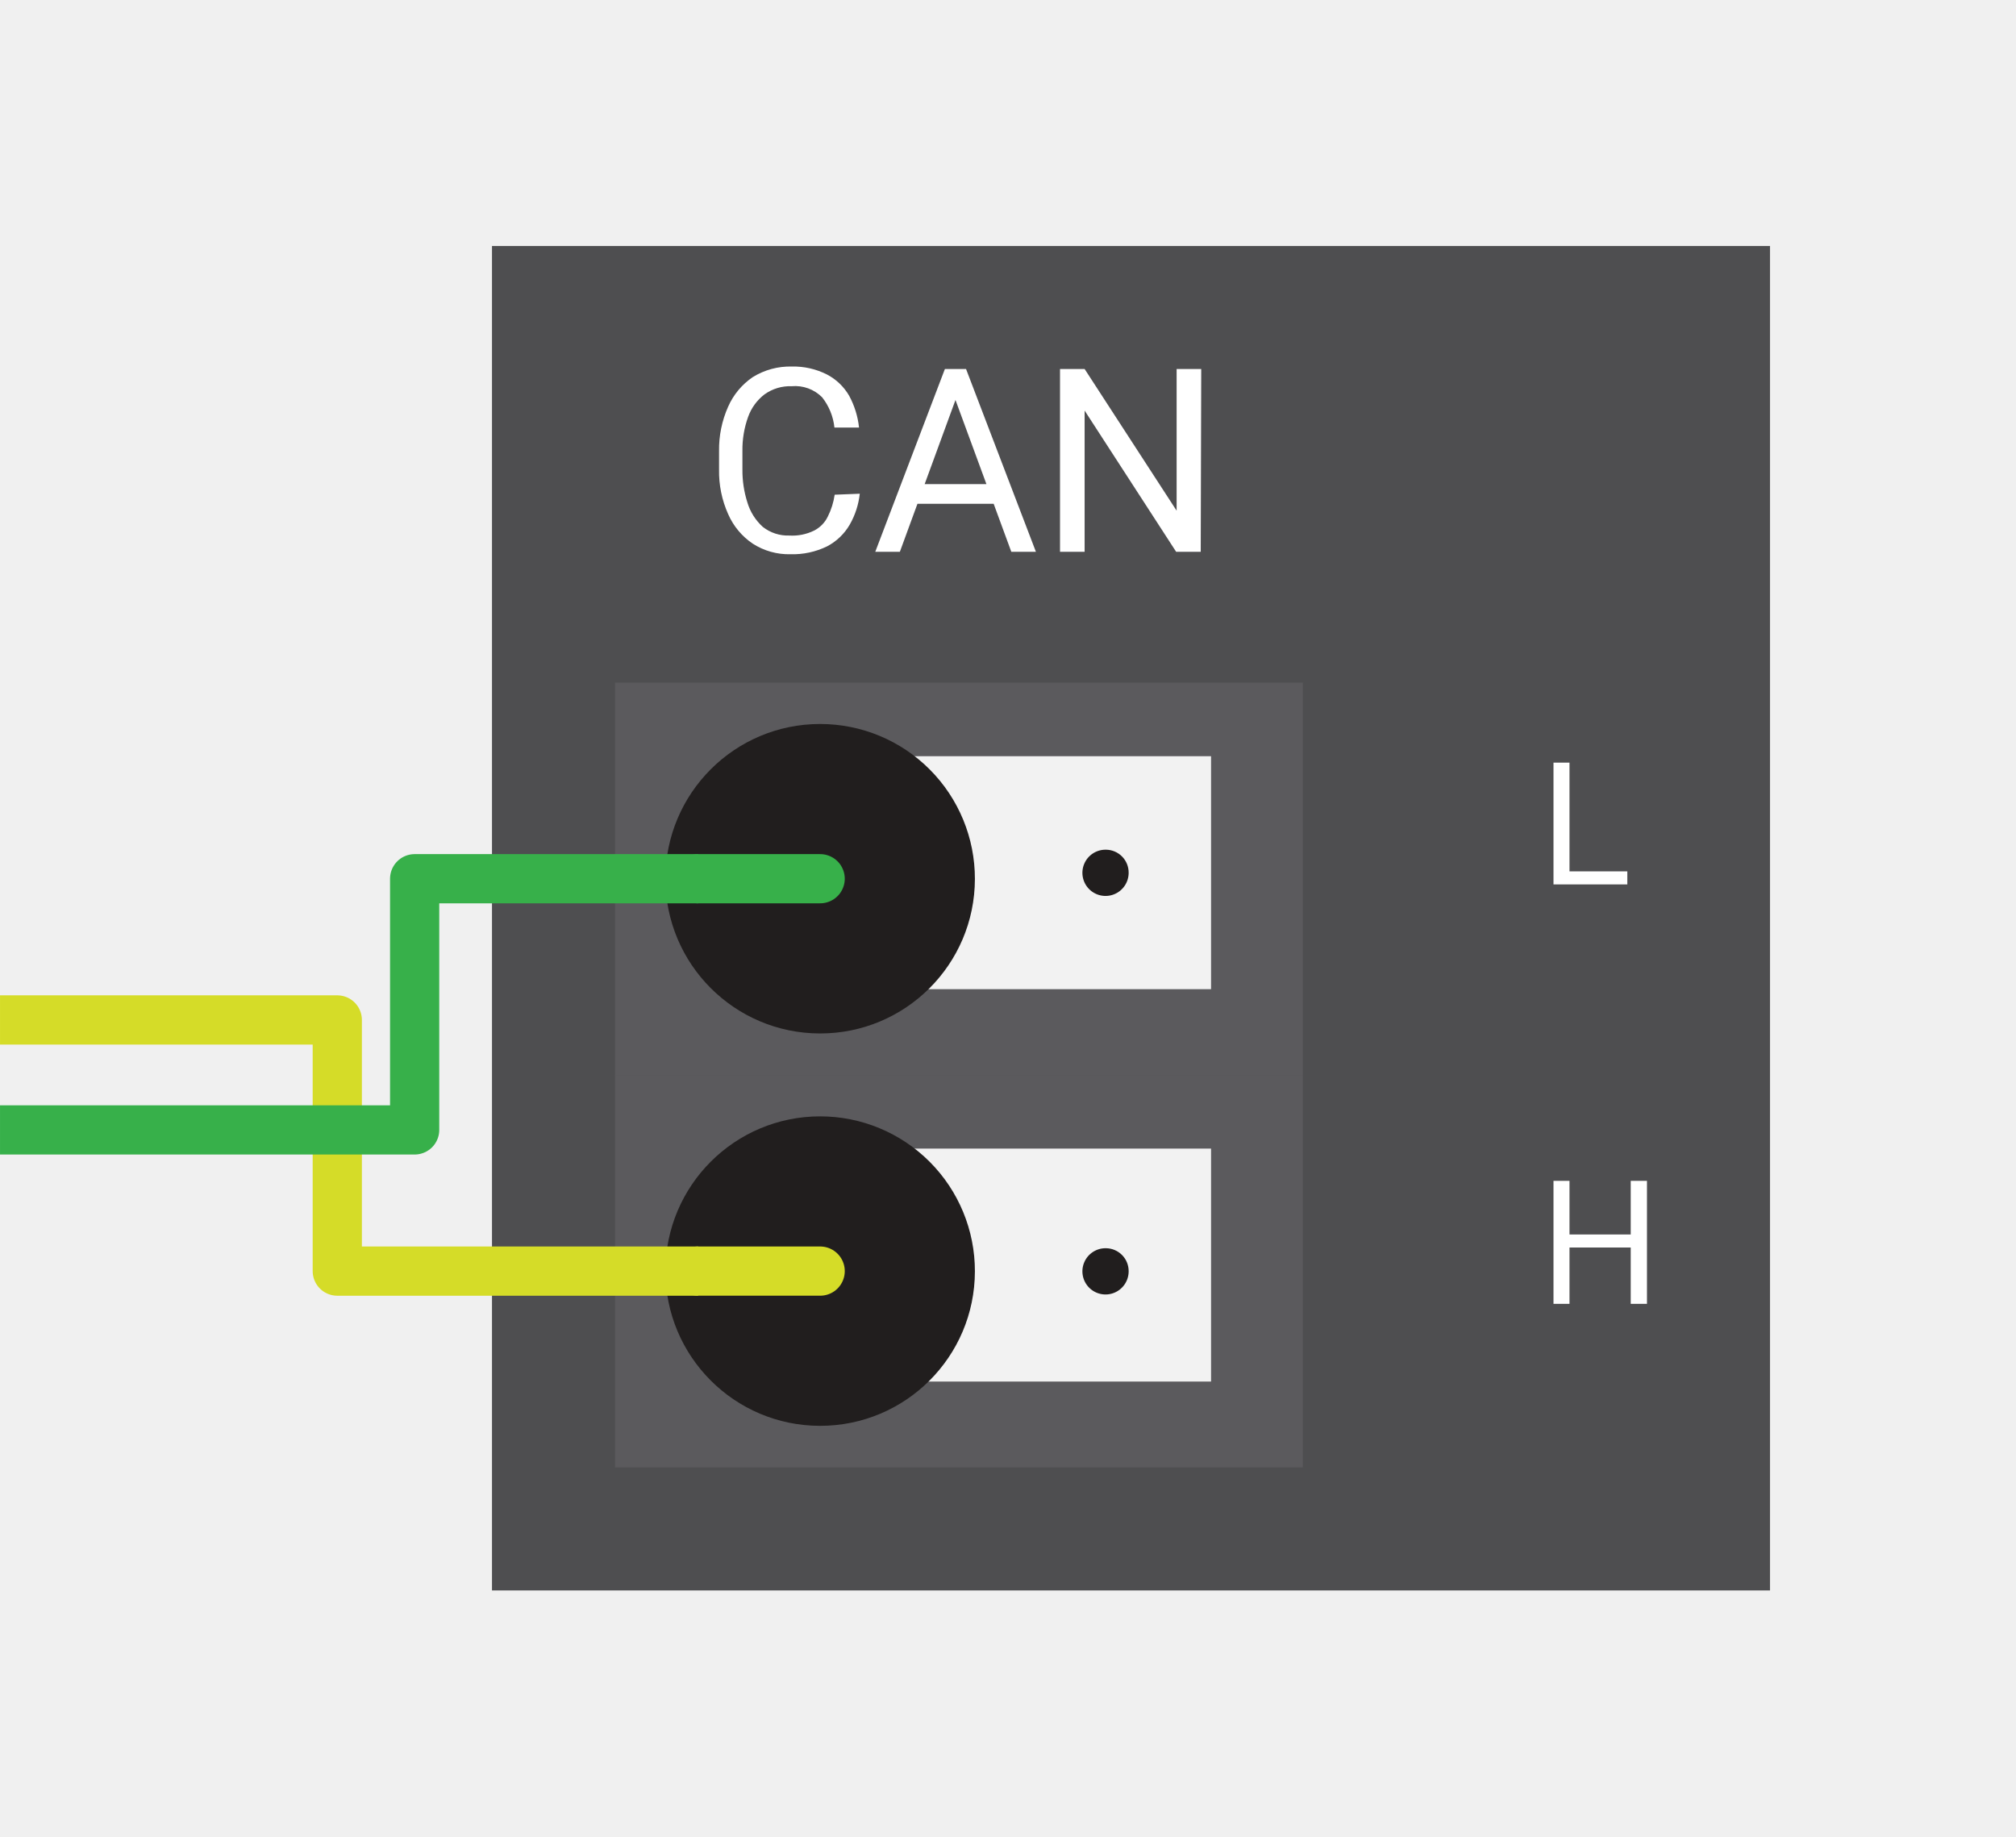
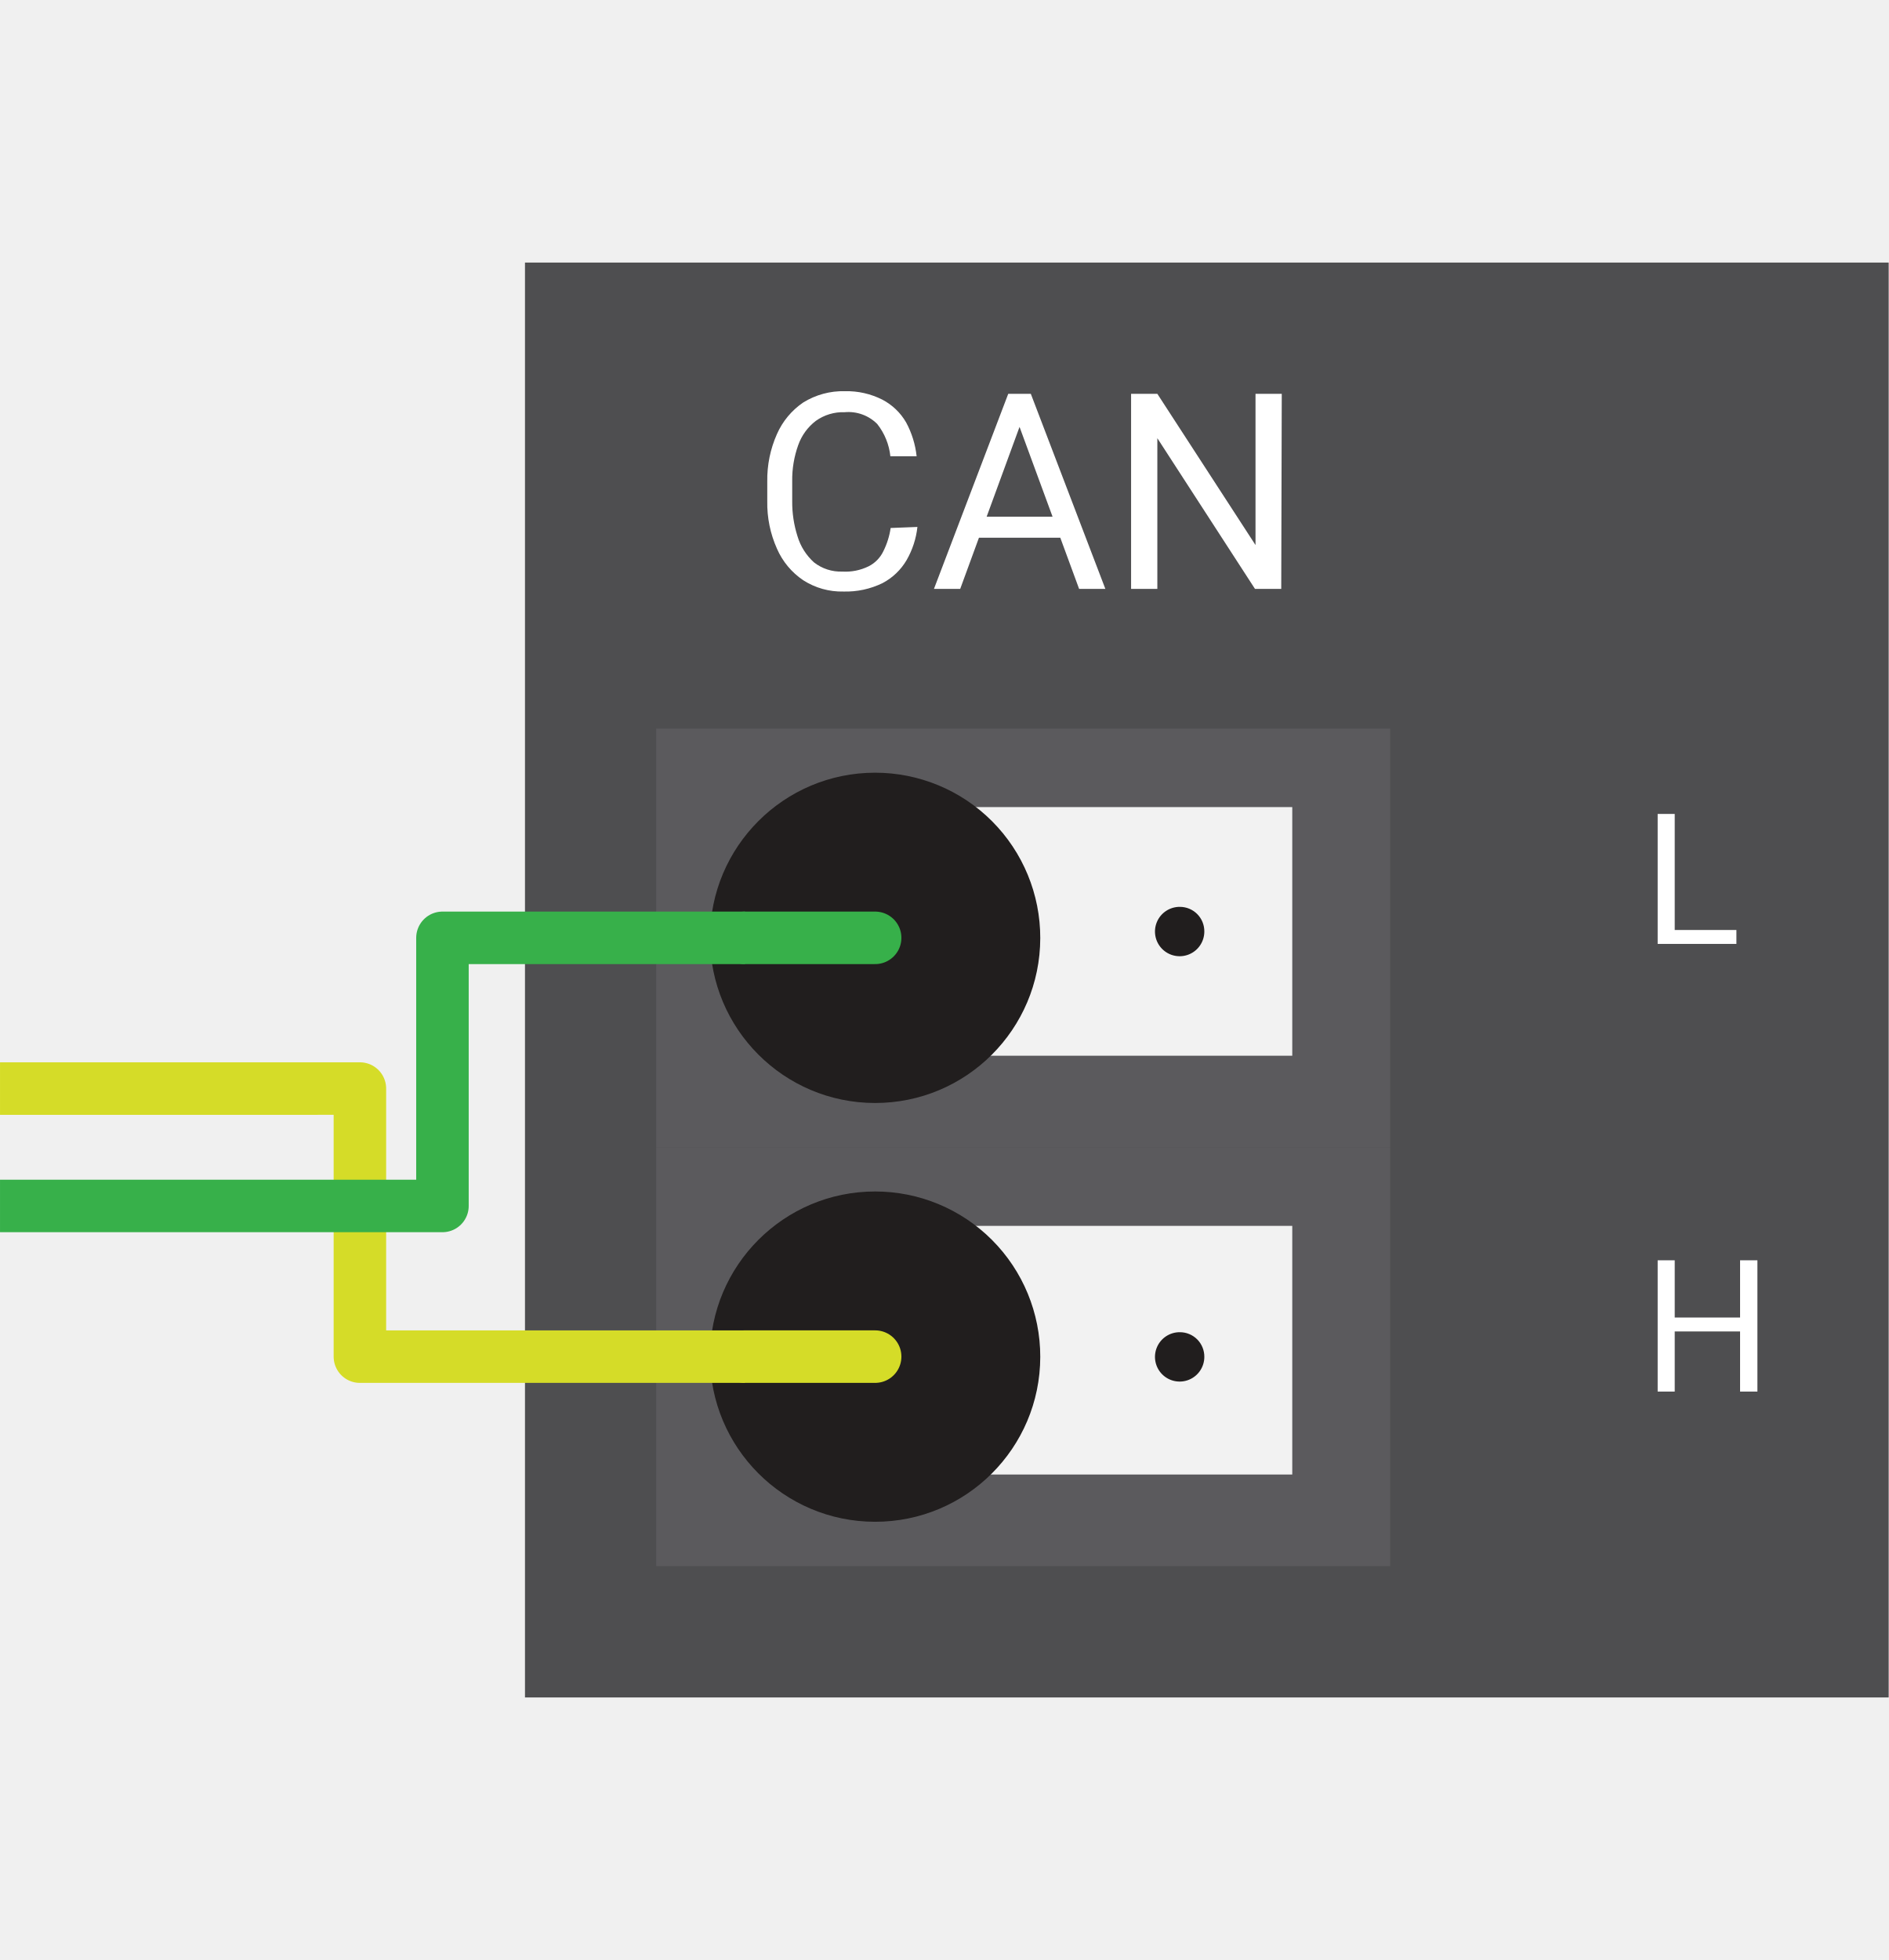
- <svg xmlns="http://www.w3.org/2000/svg" id="Layer_1" data-name="Layer 1" viewBox="0 0 81.95 74.65" version="1.1" width="81.95" height="74.65">
+ <svg xmlns="http://www.w3.org/2000/svg" id="Layer_1" data-name="Layer 1" viewBox="0 0 71.95 74.65" version="1.1" width="71.95" height="74.65">
  <defs id="defs7">
-     <marker style="overflow:visible" id="SquareS" refX="0.0" refY="0.0" orient="auto">
-       <path transform="scale(0.2)" style="fill-rule:evenodd;fill:context-stroke;stroke:context-stroke;stroke-width:1.0pt" d="M -5.0,-5.0 L -5.0,5.0 L 5.0,5.0 L 5.0,-5.0 L -5.0,-5.0 z " id="path2296" />
+     <marker style="overflow:visible" id="SquareS" refX="0" refY="0" orient="auto">
+       <path transform="scale(0.2)" style="fill:context-stroke;fill-rule:evenodd;stroke:context-stroke;stroke-width:1pt" d="M -5,-5 V 5 H 5 V -5 Z" id="path2296" />
    </marker>
-     <marker style="overflow:visible" id="DiamondM" refX="0.0" refY="0.0" orient="auto">
-       <path transform="scale(0.4)" style="fill-rule:evenodd;fill:context-stroke;stroke:context-stroke;stroke-width:1.0pt" d="M 0,-7.071 L -7.071,0 L 0,7.071 L 7.071,0 L 0,-7.071 z " id="path2303" />
+     <marker style="overflow:visible" id="DiamondM" refX="0" refY="0" orient="auto">
+       <path transform="scale(0.4)" style="fill:context-stroke;fill-rule:evenodd;stroke:context-stroke;stroke-width:1pt" d="M 0,-7.071 -7.071,0 0,7.071 7.071,0 Z" id="path2303" />
    </marker>
-     <marker style="overflow:visible" id="DotS" refX="0.0" refY="0.0" orient="auto">
-       <path transform="scale(0.2) translate(7.4, 1)" style="fill-rule:evenodd;fill:context-stroke;stroke:context-stroke;stroke-width:1.0pt" d="M -2.5,-1.0 C -2.5,1.76 -4.74,4.0 -7.5,4.0 C -10.26,4.0 -12.5,1.76 -12.5,-1.0 C -12.5,-3.76 -10.26,-6.0 -7.5,-6.0 C -4.74,-6.0 -2.5,-3.76 -2.5,-1.0 z " id="path2287" />
+     <marker style="overflow:visible" id="DotS" refX="0" refY="0" orient="auto">
+       <path transform="matrix(0.2,0,0,0.2,1.48,0.2)" style="fill:context-stroke;fill-rule:evenodd;stroke:context-stroke;stroke-width:1pt" d="m -2.5,-1 c 0,2.76 -2.24,5 -5,5 -2.76,0 -5,-2.24 -5,-5 0,-2.76 2.24,-5 5,-5 2.76,0 5,2.24 5,5 z" id="path2287" />
    </marker>
    <marker orient="auto" refY="0" refX="0" id="InfiniteLineStart" style="overflow:visible">
-       <g transform="translate(-13,0)" style="fill:context-stroke" id="g2473">
+       <g transform="translate(-13)" style="fill:context-stroke" id="g2473">
        <circle cx="3" cy="0" r="0.8" id="circle2467" />
        <circle cx="6.5" cy="0" r="0.8" id="circle2469" />
        <circle cx="10" cy="0" r="0.8" id="circle2471" />
      </g>
    </marker>
    <marker orient="auto" refY="0" refX="0" id="InfiniteLineEnd" style="overflow:visible">
      <g style="fill:context-stroke" id="g2464">
        <circle cx="3" cy="0" r="0.8" id="circle2458" />
        <circle cx="6.5" cy="0" r="0.8" id="circle2460" />
        <circle cx="10" cy="0" r="0.8" id="circle2462" />
      </g>
    </marker>
-     <marker style="overflow:visible" id="Scissors" refX="0.0" refY="0.0" orient="auto">
-       <path style="fill:context-stroke;" d="M 9.09,-3.606 C 8.12,-4.777 6.37,-4.736 5.062,-4.233 L -3.15,-1.155 C -5.538,-2.462 -7.898,-2.087 -7.898,-2.724 C -7.898,-3.221 -7.442,-3.112 -7.51,-4.407 C -7.576,-5.65 -8.874,-6.57 -10.1,-6.488 C -11.328,-6.496 -12.6,-5.555 -12.611,-4.258 C -12.702,-2.952 -11.604,-1.739 -10.304,-1.653 C -8.782,-1.427 -6.086,-2.349 -4.821,-0.082 C -5.763,1.656 -7.435,1.661 -8.947,1.574 C -10.201,1.501 -11.709,1.861 -12.307,3.095 C -12.886,4.277 -12.318,5.959 -10.99,6.321 C -9.65,6.813 -7.81,6.191 -7.491,4.65 C -7.245,3.462 -8.086,2.904 -7.764,2.473 C -7.52,2.148 -5.973,2.336 -3.216,1.098 L 5.676,4.233 C 6.8,4.547 8.173,4.536 9.168,3.431 L -0.052,-0.054 L 9.09,-3.606 z M -9.218,-5.507 C -7.923,-4.784 -8.029,-2.823 -9.374,-2.443 C -10.591,-2.02 -12.145,-3.202 -11.758,-4.521 C -11.53,-5.603 -10.104,-6.001 -9.218,-5.507 z M -9.162,2.511 C -7.811,3.01 -8.04,5.295 -9.414,5.602 C -10.325,5.919 -11.627,5.464 -11.72,4.39 C -11.897,3.085 -10.363,1.906 -9.162,2.511 z " id="schere" />
+     <marker style="overflow:visible" id="Scissors" refX="0" refY="0" orient="auto">
+       <path style="fill:context-stroke" d="M 9.09,-3.606 C 8.12,-4.777 6.37,-4.736 5.062,-4.233 l -8.212,3.078 c -2.388,-1.307 -4.748,-0.933 -4.748,-1.569 0,-0.497 0.457,-0.388 0.388,-1.683 -0.066,-1.243 -1.364,-2.163 -2.59,-2.082 -1.227,-0.007 -2.499,0.933 -2.51,2.23 -0.091,1.306 1.007,2.52 2.307,2.605 1.522,0.227 4.218,-0.696 5.483,1.571 -0.942,1.738 -2.614,1.743 -4.126,1.656 -1.255,-0.072 -2.762,0.287 -3.361,1.521 -0.578,1.182 -0.011,2.865 1.317,3.226 1.34,0.492 3.181,-0.13 3.499,-1.671 0.246,-1.188 -0.595,-1.746 -0.273,-2.177 0.244,-0.325 1.791,-0.137 4.547,-1.375 L 5.676,4.233 C 6.8,4.547 8.173,4.536 9.168,3.431 l -9.22,-3.485 z m -18.308,-1.901 c 1.295,0.723 1.189,2.684 -0.156,3.063 -1.217,0.424 -2.771,-0.759 -2.383,-2.077 0.227,-1.082 1.653,-1.481 2.54,-0.986 z m 0.056,8.017 c 1.351,0.499 1.121,2.784 -0.252,3.092 -0.911,0.316 -2.214,-0.139 -2.306,-1.212 -0.178,-1.305 1.356,-2.484 2.558,-1.879 z" id="schere" />
    </marker>
-     <marker style="overflow:visible" id="Tail" refX="0.0" refY="0.0" orient="auto">
+     <marker style="overflow:visible" id="Tail" refX="0" refY="0" orient="auto">
      <g transform="scale(-1.2)" id="g2268">
-         <path style="fill:none;fill-rule:evenodd;stroke:context-stroke;stroke-width:0.8;stroke-linecap:round" d="M -3.805,-3.959 L 0.544,0" id="path2256" />
-         <path style="fill:none;fill-rule:evenodd;stroke:context-stroke;stroke-width:0.8;stroke-linecap:round" d="M -1.287,-3.959 L 3.062,0" id="path2258" />
-         <path style="fill:none;fill-rule:evenodd;stroke:context-stroke;stroke-width:0.8;stroke-linecap:round" d="M 1.305,-3.959 L 5.654,0" id="path2260" />
-         <path style="fill:none;fill-rule:evenodd;stroke:context-stroke;stroke-width:0.8;stroke-linecap:round" d="M -3.805,4.178 L 0.544,0.22" id="path2262" />
-         <path style="fill:none;fill-rule:evenodd;stroke:context-stroke;stroke-width:0.8;stroke-linecap:round" d="M -1.287,4.178 L 3.062,0.22" id="path2264" />
-         <path style="fill:none;fill-rule:evenodd;stroke:context-stroke;stroke-width:0.8;stroke-linecap:round" d="M 1.305,4.178 L 5.654,0.22" id="path2266" />
+         <path style="fill:none;fill-rule:evenodd;stroke:context-stroke;stroke-width:0.8;stroke-linecap:round" d="M -3.805,-3.959 0.544,0" id="path2256" />
+         <path style="fill:none;fill-rule:evenodd;stroke:context-stroke;stroke-width:0.8;stroke-linecap:round" d="M -1.287,-3.959 3.062,0" id="path2258" />
+         <path style="fill:none;fill-rule:evenodd;stroke:context-stroke;stroke-width:0.8;stroke-linecap:round" d="M 1.305,-3.959 5.654,0" id="path2260" />
+         <path style="fill:none;fill-rule:evenodd;stroke:context-stroke;stroke-width:0.8;stroke-linecap:round" d="M -3.805,4.178 0.544,0.22" id="path2262" />
+         <path style="fill:none;fill-rule:evenodd;stroke:context-stroke;stroke-width:0.8;stroke-linecap:round" d="M -1.287,4.178 3.062,0.22" id="path2264" />
+         <path style="fill:none;fill-rule:evenodd;stroke:context-stroke;stroke-width:0.8;stroke-linecap:round" d="M 1.305,4.178 5.654,0.22" id="path2266" />
      </g>
    </marker>
-     <marker style="overflow:visible" id="EmptyTriangleInS" refX="0.0" refY="0.0" orient="auto">
-       <path transform="scale(-0.2) translate(-3.0,0)" style="fill-rule:evenodd;fill:context-fill;stroke:context-stroke;stroke-width:1.0pt" d="M 5.77,0.0 L -2.88,5.0 L -2.88,-5.0 L 5.77,0.0 z " id="path2380" />
+     <marker style="overflow:visible" id="EmptyTriangleInS" refX="0" refY="0" orient="auto">
+       <path transform="matrix(-0.2,0,0,-0.2,0.6,0)" style="fill:context-fill;fill-rule:evenodd;stroke:context-stroke;stroke-width:1pt" d="M 5.77,0 -2.88,5 V -5 Z" id="path2380" />
    </marker>
-     <marker style="overflow:visible" id="Arrow2Lstart" refX="0.0" refY="0.0" orient="auto">
-       <path transform="scale(1.1) translate(1,0)" d="M 8.719,4.034 L -2.207,0.016 L 8.719,-4.002 C 6.973,-1.63 6.983,1.616 8.719,4.034 z " style="stroke:context-stroke;fill-rule:evenodd;fill:context-stroke;stroke-width:0.625;stroke-linejoin:round" id="path2238" />
+     <marker style="overflow:visible" id="Arrow2Lstart" refX="0" refY="0" orient="auto">
+       <path transform="matrix(1.1,0,0,1.1,1.1,0)" d="M 8.719,4.034 -2.207,0.016 8.719,-4.002 c -1.745,2.372 -1.735,5.617 -6e-7,8.035 z" style="fill:context-stroke;fill-rule:evenodd;stroke:context-stroke;stroke-width:0.625;stroke-linejoin:round" id="path2238" />
    </marker>
    <style id="style2">.cls-1,.cls-100,.cls-101,.cls-102,.cls-103,.cls-104,.cls-105,.cls-106,.cls-107,.cls-108,.cls-109,.cls-110,.cls-113,.cls-114,.cls-115,.cls-116,.cls-117,.cls-119,.cls-12,.cls-125,.cls-126,.cls-127,.cls-13,.cls-130,.cls-139,.cls-14,.cls-143,.cls-145,.cls-146,.cls-147,.cls-149,.cls-15,.cls-157,.cls-158,.cls-159,.cls-161,.cls-168,.cls-173,.cls-174,.cls-175,.cls-177,.cls-178,.cls-179,.cls-182,.cls-183,.cls-186,.cls-187,.cls-188,.cls-189,.cls-190,.cls-191,.cls-192,.cls-193,.cls-196,.cls-197,.cls-201,.cls-206,.cls-207,.cls-208,.cls-210,.cls-214,.cls-218,.cls-24,.cls-25,.cls-27,.cls-3,.cls-37,.cls-4,.cls-42,.cls-46,.cls-50,.cls-56,.cls-57,.cls-6,.cls-70,.cls-71,.cls-72,.cls-78,.cls-83,.cls-84,.cls-85,.cls-86,.cls-87,.cls-88,.cls-89,.cls-90,.cls-92,.cls-93,.cls-94,.cls-95,.cls-96,.cls-97,.cls-98,.cls-99{fill:none;}.cls-2,.cls-212{fill:#fff;}.cls-174,.cls-183,.cls-186,.cls-189,.cls-197,.cls-3,.cls-57,.cls-86,.cls-87{stroke:#231f20;}.cls-100,.cls-101,.cls-102,.cls-103,.cls-104,.cls-105,.cls-106,.cls-107,.cls-108,.cls-109,.cls-110,.cls-111,.cls-12,.cls-139,.cls-14,.cls-146,.cls-15,.cls-159,.cls-161,.cls-174,.cls-175,.cls-177,.cls-178,.cls-179,.cls-182,.cls-183,.cls-188,.cls-189,.cls-197,.cls-214,.cls-3,.cls-4,.cls-5,.cls-50,.cls-56,.cls-57,.cls-6,.cls-85,.cls-86,.cls-87,.cls-88,.cls-95,.cls-96,.cls-97,.cls-98,.cls-99{stroke-linecap:round;}.cls-100,.cls-101,.cls-102,.cls-103,.cls-104,.cls-105,.cls-106,.cls-107,.cls-108,.cls-109,.cls-110,.cls-12,.cls-139,.cls-14,.cls-146,.cls-15,.cls-157,.cls-158,.cls-159,.cls-161,.cls-174,.cls-175,.cls-177,.cls-178,.cls-179,.cls-182,.cls-183,.cls-186,.cls-187,.cls-188,.cls-189,.cls-190,.cls-197,.cls-214,.cls-3,.cls-4,.cls-5,.cls-50,.cls-56,.cls-57,.cls-6,.cls-83,.cls-84,.cls-85,.cls-86,.cls-87,.cls-88,.cls-95,.cls-96,.cls-97,.cls-98,.cls-99{stroke-linejoin:round;}.cls-111,.cls-3,.cls-4,.cls-5,.cls-96,.cls-97{stroke-width:3px;}.cls-100,.cls-102,.cls-104,.cls-106,.cls-108,.cls-187,.cls-188,.cls-190,.cls-4,.cls-56,.cls-88,.cls-98{stroke:#e6282b;}.cls-5{fill:#d7de27;stroke:#d7de27;}.cls-111,.cls-126,.cls-13,.cls-145,.cls-146,.cls-147,.cls-182,.cls-50,.cls-6,.cls-7,.cls-71{stroke:#414142;}.cls-6{stroke-width:9px;}.cls-142,.cls-19,.cls-43,.cls-47,.cls-7{fill:#bababa;}.cls-111,.cls-113,.cls-114,.cls-115,.cls-116,.cls-117,.cls-119,.cls-125,.cls-126,.cls-127,.cls-128,.cls-129,.cls-13,.cls-130,.cls-131,.cls-136,.cls-137,.cls-141,.cls-142,.cls-143,.cls-144,.cls-145,.cls-147,.cls-148,.cls-149,.cls-16,.cls-168,.cls-173,.cls-191,.cls-192,.cls-193,.cls-196,.cls-201,.cls-206,.cls-207,.cls-208,.cls-210,.cls-218,.cls-22,.cls-24,.cls-25,.cls-27,.cls-37,.cls-39,.cls-40,.cls-41,.cls-42,.cls-43,.cls-44,.cls-45,.cls-46,.cls-47,.cls-49,.cls-7,.cls-70,.cls-71,.cls-72,.cls-78,.cls-89,.cls-90,.cls-92,.cls-93,.cls-94{stroke-miterlimit:10;}.cls-8{fill:#1c1c1c;}.cls-9{fill:#141414;}.cls-10{fill:#0d0d0d;}.cls-11,.cls-40{fill:#231f20;}.cls-12,.cls-137,.cls-139{stroke:#010101;}.cls-12{stroke-width:0.51px;}.cls-13,.cls-50,.cls-71{stroke-width:4px;}.cls-13,.cls-50{opacity:0.9;}.cls-14,.cls-84{stroke:#37b04a;}.cls-106,.cls-107,.cls-125,.cls-136,.cls-14,.cls-148,.cls-15,.cls-197,.cls-83,.cls-84{stroke-width:2px;}.cls-15,.cls-83{stroke:#d5dc28;}.cls-136,.cls-16,.cls-18{fill:#1a1a1a;}.cls-136,.cls-148,.cls-16,.cls-27{stroke:#383739;}.cls-16{stroke-width:1.63px;}.cls-137,.cls-17{fill:#212121;}.cls-20{fill:#0d91ce;}.cls-21,.cls-41{fill:#2c292a;}.cls-129,.cls-22{fill:#e9e8e9;}.cls-129,.cls-130,.cls-22,.cls-24{stroke:#424242;}.cls-22,.cls-24{stroke-width:0.41px;}.cls-23{fill:#a7a9ac;}.cls-25{stroke:#929497;}.cls-25,.cls-27,.cls-49{stroke-width:0.61px;}.cls-26{fill:#999;}.cls-28{fill:#ef413e;}.cls-29,.cls-45{fill:#d93b37;}.cls-30{fill:#323031;}.cls-31{fill:#aeb636;}.cls-32{fill:#d5dc28;}.cls-33{fill:#37b04a;}.cls-34{fill:#2b9446;}.cls-35{fill:#080808;}.cls-128,.cls-36{fill:#e8e8e8;}.cls-127,.cls-128,.cls-37{stroke:#e8e8e8;}.cls-37{stroke-width:0.81px;}.cls-38{fill:#808184;}.cls-132,.cls-39,.cls-67{fill:#6e6f71;}.cls-207,.cls-39,.cls-72{stroke:#fff;}.cls-39,.cls-40,.cls-41,.cls-42,.cls-43,.cls-44,.cls-45,.cls-46,.cls-47{stroke-width:0.08px;}.cls-40,.cls-41,.cls-42,.cls-43{stroke:#6e6f71;}.cls-44{fill:#b42e2c;}.cls-44,.cls-45,.cls-46,.cls-47{stroke:#dd5f70;}.cls-48{fill:#747578;}.cls-141,.cls-49{fill:#60b356;stroke:#cfd0d3;}.cls-51{fill:#383739;}.cls-111,.cls-52{fill:#414142;}.cls-53{fill:#be2c3a;}.cls-54{fill:#846c30;}.cls-55{fill:#a2a63c;}.cls-110,.cls-56,.cls-57{stroke-width:20px;}.cls-58{fill:#323130;}.cls-59{fill:#819355;}.cls-60{fill:#bc2031;}.cls-213,.cls-61{fill:#211e1e;}.cls-62{fill:#5b5a5d;}.cls-63{fill:#f2f2f2;}.cls-64{fill:#079247;}.cls-65{fill:#4e4e50;}.cls-66{fill:#595a5c;}.cls-68{fill:#636467;}.cls-69{fill:#6a5f27;}.cls-173,.cls-70{stroke:#5b5a5d;}.cls-129,.cls-130,.cls-145,.cls-72{stroke-width:0.5px;}.cls-73{fill:#99999a;}.cls-74{fill:#171717;}.cls-75{fill:#c6c7c9;}.cls-76{fill:#f1e902;}.cls-77{fill:#7cc244;}.cls-113,.cls-114,.cls-115,.cls-116,.cls-117,.cls-119,.cls-159,.cls-191,.cls-193,.cls-196,.cls-206,.cls-210,.cls-78,.cls-89,.cls-90,.cls-92,.cls-93,.cls-94{stroke:#211e1e;}.cls-78{stroke-width:2.02px;}.cls-79{fill:#272660;}.cls-80{fill:#a4a7a9;}.cls-81{fill:#7bc044;}.cls-82{fill:#314b6c;}.cls-157,.cls-158,.cls-85{stroke:#babcbe;}.cls-104,.cls-105,.cls-175,.cls-177,.cls-178,.cls-85,.cls-86{stroke-width:5px;}.cls-87,.cls-88,.cls-95{stroke-width:15px;}.cls-89{stroke-width:0.18px;}.cls-90{stroke-width:0.22px;}.cls-91{fill:#a5a5a9;}.cls-92{stroke-width:0.17px;}.cls-93{stroke-width:0.13px;}.cls-94{stroke-width:0.1px;}.cls-101,.cls-103,.cls-105,.cls-107,.cls-109,.cls-110,.cls-95,.cls-96,.cls-99{stroke:#211e1f;}.cls-97{stroke:#b9bbbd;}.cls-183,.cls-186,.cls-187,.cls-98,.cls-99{stroke-width:12px;}.cls-100,.cls-101,.cls-189{stroke-width:8px;}.cls-102,.cls-103,.cls-174{stroke-width:6px;}.cls-108,.cls-109{stroke-width:7px;}.cls-112{fill:#e5e5e5;}.cls-113{stroke-width:0.18px;}.cls-114{stroke-width:0.16px;}.cls-115{stroke-width:0.09px;}.cls-116{stroke-width:0.28px;}.cls-117{stroke-width:0.17px;}.cls-118{fill:#2b2929;}.cls-119{stroke-width:0.21px;}.cls-120,.cls-144{fill:#175c94;}.cls-121{fill:#a4833a;}.cls-122{fill:#ed3837;}.cls-123{fill:#f89b53;}.cls-124{fill:#262223;}.cls-125,.cls-131{stroke:#323031;}.cls-126,.cls-168,.cls-173,.cls-196,.cls-218{stroke-width:0.25px;}.cls-131{fill:#3c3b3c;stroke-width:1.03px;}.cls-132{opacity:0.32;}.cls-133{fill:#d79528;}.cls-134{fill:#835d25;}.cls-135{fill:#ed2a2b;}.cls-138,.cls-148{fill:#121212;}.cls-139{stroke-width:0.8px;}.cls-140{fill:#dbd560;}.cls-141{stroke-width:0.75px;}.cls-142,.cls-143,.cls-144{stroke:#909295;}.cls-147{stroke-width:0.63px;}.cls-149{stroke:#808083;}.cls-150{fill:#191919;}.cls-151{fill:#333;}.cls-152{fill:#f15b2d;}.cls-153{fill:#aea2a0;}.cls-154{fill:#b4ada7;}.cls-155{fill:#948b8a;}.cls-156{fill:#7b8188;}.cls-157{stroke-width:1.83px;}.cls-158{stroke-width:1.81px;}.cls-159{stroke-width:1.33px;}.cls-160{fill:#434342;}.cls-161{stroke:#2d2f6c;stroke-width:21px;}.cls-162{fill:#cfd2d3;}.cls-163{fill:#363435;}.cls-164{fill:#505052;}.cls-165{fill:#955f25;}.cls-166{clip-path:url(#clip-path);}.cls-167{fill:#f59222;}.cls-168{stroke:#ab6b29;}.cls-169{fill:#9a9ba0;}.cls-170{fill:#bc984b;}.cls-171{fill:#857133;}.cls-172{fill:#808083;}.cls-175{stroke:#e8282b;}.cls-176{fill:#909294;}.cls-177{stroke:#754e2a;}.cls-178{stroke:#2c3a8c;}.cls-179,.cls-192{stroke:#434342;}.cls-179{stroke-width:25px;}.cls-180{fill:#e4424f;}.cls-181{fill:#892129;}.cls-182{stroke-width:3.94px;opacity:0.8;}.cls-184{fill:#c64e5f;}.cls-185{fill:#8e464f;}.cls-188,.cls-190{stroke-width:11px;}.cls-191{stroke-width:0.39px;}.cls-192{stroke-width:0.56px;}.cls-193{stroke-width:0.37px;}.cls-194{fill:#271e21;}.cls-195{fill:#616262;}.cls-198{fill:#ddd6d3;}.cls-199{fill:#dfd6c8;}.cls-200{fill:#c1baae;}.cls-201{stroke:#c1baae;stroke-width:0.34px;}.cls-202{fill:#b2a696;}.cls-203{fill:#7b776c;}.cls-204{fill:#e8e2d0;}.cls-205{fill:#404042;}.cls-206{stroke-width:0.27px;}.cls-207,.cls-210{stroke-width:0.38px;}.cls-208{stroke:#7f8081;stroke-width:0.07px;}.cls-209{fill:#018fb9;}.cls-211{fill:#010101;}.cls-211,.cls-212,.cls-213{fill-rule:evenodd;}.cls-214{stroke:#2b2929;stroke-width:10px;}.cls-215{fill:#929497;}.cls-216{fill:#d0d2d3;}.cls-217{fill:#dbdddd;}.cls-218{stroke:#343637;}.cls-219{fill:#b59248;}.cls-220{fill:#927738;}.cls-221{fill:#d2ad2a;}.cls-222{fill:#7e6b2b;}</style>
  </defs>
  <g id="layer2" transform="translate(5.91052,2.01944)">
    <path class="cls-65" d="m 66.039,62.631 h -51.95 V 7.981 h 51.95" id="path1877" style="fill:#4e4e50" />
    <rect class="cls-62" x="19.089" y="25.73" width="27.96" height="15.95" id="rect2151" style="fill:#5b5a5d" />
    <rect class="cls-63" x="25.379" y="28.72" width="17.94" height="9.47" id="rect2153" style="fill:#f2f2f2" />
    <rect class="cls-62" x="19.089" y="41.68" width="27.96" height="15.95" id="rect2157" style="fill:#5b5a5d" />
    <rect class="cls-63" x="25.379" y="44.67" width="17.94" height="9.47" id="rect2159" style="fill:#f2f2f2" />
    <g id="g1739">
      <path class="cls-61" d="m 33.719,33.71 a 6.29,6.29 0 1 1 -6.29,-6.3 6.29,6.29 0 0 1 6.29,6.3" id="path2155" style="fill:#211e1e" />
      <path class="cls-61" d="m 33.719,49.66 a 6.29,6.29 0 1 1 -6.29,-6.3 6.29,6.29 0 0 1 6.29,6.3" id="path2161" style="fill:#211e1e" />
    </g>
    <path class="cls-2" d="m 29.039,18.05 a 3.23,3.23 0 0 1 -0.41,1.26 2.3,2.3 0 0 1 -0.92,0.88 3.19,3.19 0 0 1 -1.49,0.32 2.71,2.71 0 0 1 -1.53,-0.43 2.79,2.79 0 0 1 -1,-1.2 4.23,4.23 0 0 1 -0.37,-1.81 v -0.75 a 4.27,4.27 0 0 1 0.37,-1.81 2.83,2.83 0 0 1 1,-1.2 2.87,2.87 0 0 1 1.59,-0.43 3,3 0 0 1 1.42,0.32 2.24,2.24 0 0 1 0.91,0.87 3.49,3.49 0 0 1 0.4,1.29 h -1 a 2.39,2.39 0 0 0 -0.5,-1.23 1.55,1.55 0 0 0 -1.24,-0.45 1.78,1.78 0 0 0 -1.1,0.33 2,2 0 0 0 -0.67,0.92 3.91,3.91 0 0 0 -0.23,1.38 v 0.76 a 4.27,4.27 0 0 0 0.2,1.33 2.18,2.18 0 0 0 0.63,1 1.65,1.65 0 0 0 1.08,0.35 2,2 0 0 0 1,-0.2 1.24,1.24 0 0 0 0.56,-0.57 2.91,2.91 0 0 0 0.28,-0.89 z" id="path2275" style="fill:#ffffff" />
    <path class="cls-2" d="m 30.669,20.41 h -1 l 2.83,-7.43 h 0.65 v 0.66 z m 4.38,-1.95 h -4.17 v -0.8 h 4.17 z m -2.34,-4.82 v -0.66 h 0.65 l 2.84,7.43 h -1 z" id="path2277" style="fill:#ffffff" />
    <path class="cls-2" d="m 42.899,20.41 h -1 l -3.72,-5.74 v 5.74 h -1 v -7.43 h 1 l 3.74,5.76 v -5.76 h 1 z" id="path2279" style="fill:#ffffff" />
    <path class="cls-2" d="m 57.889,50.981 h -0.65 v -5 h 0.65 z m 2.58,-2.29 h -2.68 v -0.53 h 2.68 z m 0.57,2.29 h -0.66 v -5 h 0.66 z" id="path2281" style="fill:#ffffff" />
    <path class="cls-2" d="m 57.889,33.931 h -0.65 v -4.95 h 0.65 z m 2.35,0 h -2.47 v -0.53 h 2.47 z" id="path2283" style="fill:#ffffff" />
    <path class="cls-61" d="m 39.969,33.46 a 0.94,0.94 0 1 1 -0.93,-0.94 0.93,0.93 0 0 1 0.93,0.94" id="path2447" style="fill:#211e1e" />
    <path class="cls-61" d="m 39.969,49.66 a 0.94,0.94 0 1 1 -0.93,-0.94 0.93,0.93 0 0 1 0.93,0.94" id="path2449" style="fill:#211e1e" />
    <g id="g1657" transform="translate(23.84295,1.026901)">
-       <path id="polyline6489" style="display:inline;fill:none;stroke:#d5dc28;stroke-width:2px;stroke-linejoin:round;stroke-opacity:1" class="cls-84" d="m -29.753,38.414 13.71,-4.1e-4 v 10.21 l 14.669,0" />
-       <path id="polyline6491" style="display:inline;fill:none;stroke:#37b04a;stroke-width:2px;stroke-linejoin:round;stroke-opacity:1" class="cls-83" d="m -29.753,42.884 h 16.855 V 32.673 l 11.524,0" />
-       <path id="path2800" style="display:inline;fill:none;stroke:#d5dc28;stroke-width:2px;stroke-linejoin:round;stroke-opacity:1;stroke-linecap:round" class="cls-84" d="m -1.374,48.623 4.96,0" />
-       <path id="path2802" style="display:inline;fill:none;stroke:#37b04a;stroke-width:2px;stroke-linejoin:round;stroke-opacity:1;stroke-linecap:round" class="cls-83" d="m -1.374,32.673 4.96,0" />
+       <path id="polyline6489" style="display:inline;fill:none;stroke:#d5dc28;stroke-width:2px;stroke-linejoin:round;stroke-opacity:1" class="cls-84" d="m -29.753,38.414 13.71,-4.1e-4 v 10.21 h 14.669" />
+       <path id="polyline6491" style="display:inline;fill:none;stroke:#37b04a;stroke-width:2px;stroke-linejoin:round;stroke-opacity:1" class="cls-83" d="m -29.753,42.884 h 16.855 V 32.673 h 11.524" />
+       <path id="path2800" style="display:inline;fill:none;stroke:#d5dc28;stroke-width:2px;stroke-linecap:round;stroke-linejoin:round;stroke-opacity:1" class="cls-84" d="M -1.374,48.623 H 3.586" />
+       <path id="path2802" style="display:inline;fill:none;stroke:#37b04a;stroke-width:2px;stroke-linecap:round;stroke-linejoin:round;stroke-opacity:1" class="cls-83" d="M -1.374,32.673 H 3.586" />
    </g>
-     <text xml:space="preserve" id="text85380" x="-3.19" y="-2.228" style="font-size:21.333px;line-height:1.25;font-family:Roboto;-inkscape-font-specification:Roboto;letter-spacing:0;word-spacing:0;writing-mode:lr-tb;display:inline;fill:#000000">
-       <tspan id="tspan85378" x="-3.19" y="-2.228" style="font-style:normal;font-variant:normal;font-weight:300;font-stretch:normal;font-size:21.333px;font-family:Roboto;-inkscape-font-specification:'Roboto Light';fill:#000000">RIO CAN</tspan>
+     <text xml:space="preserve" id="text85380" x="-13.19" y="-2.228" style="font-size:21.333px;line-height:1.25;font-family:Roboto;-inkscape-font-specification:Roboto;letter-spacing:0;word-spacing:0;writing-mode:lr-tb;display:inline;fill:#000000">
+       <tspan id="tspan85378" x="-13.19" y="-2.228" style="font-style:normal;font-variant:normal;font-weight:300;font-stretch:normal;font-size:21.333px;font-family:Roboto;-inkscape-font-specification:'Roboto Light';fill:#000000">RIO CAN</tspan>
    </text>
  </g>
</svg>
